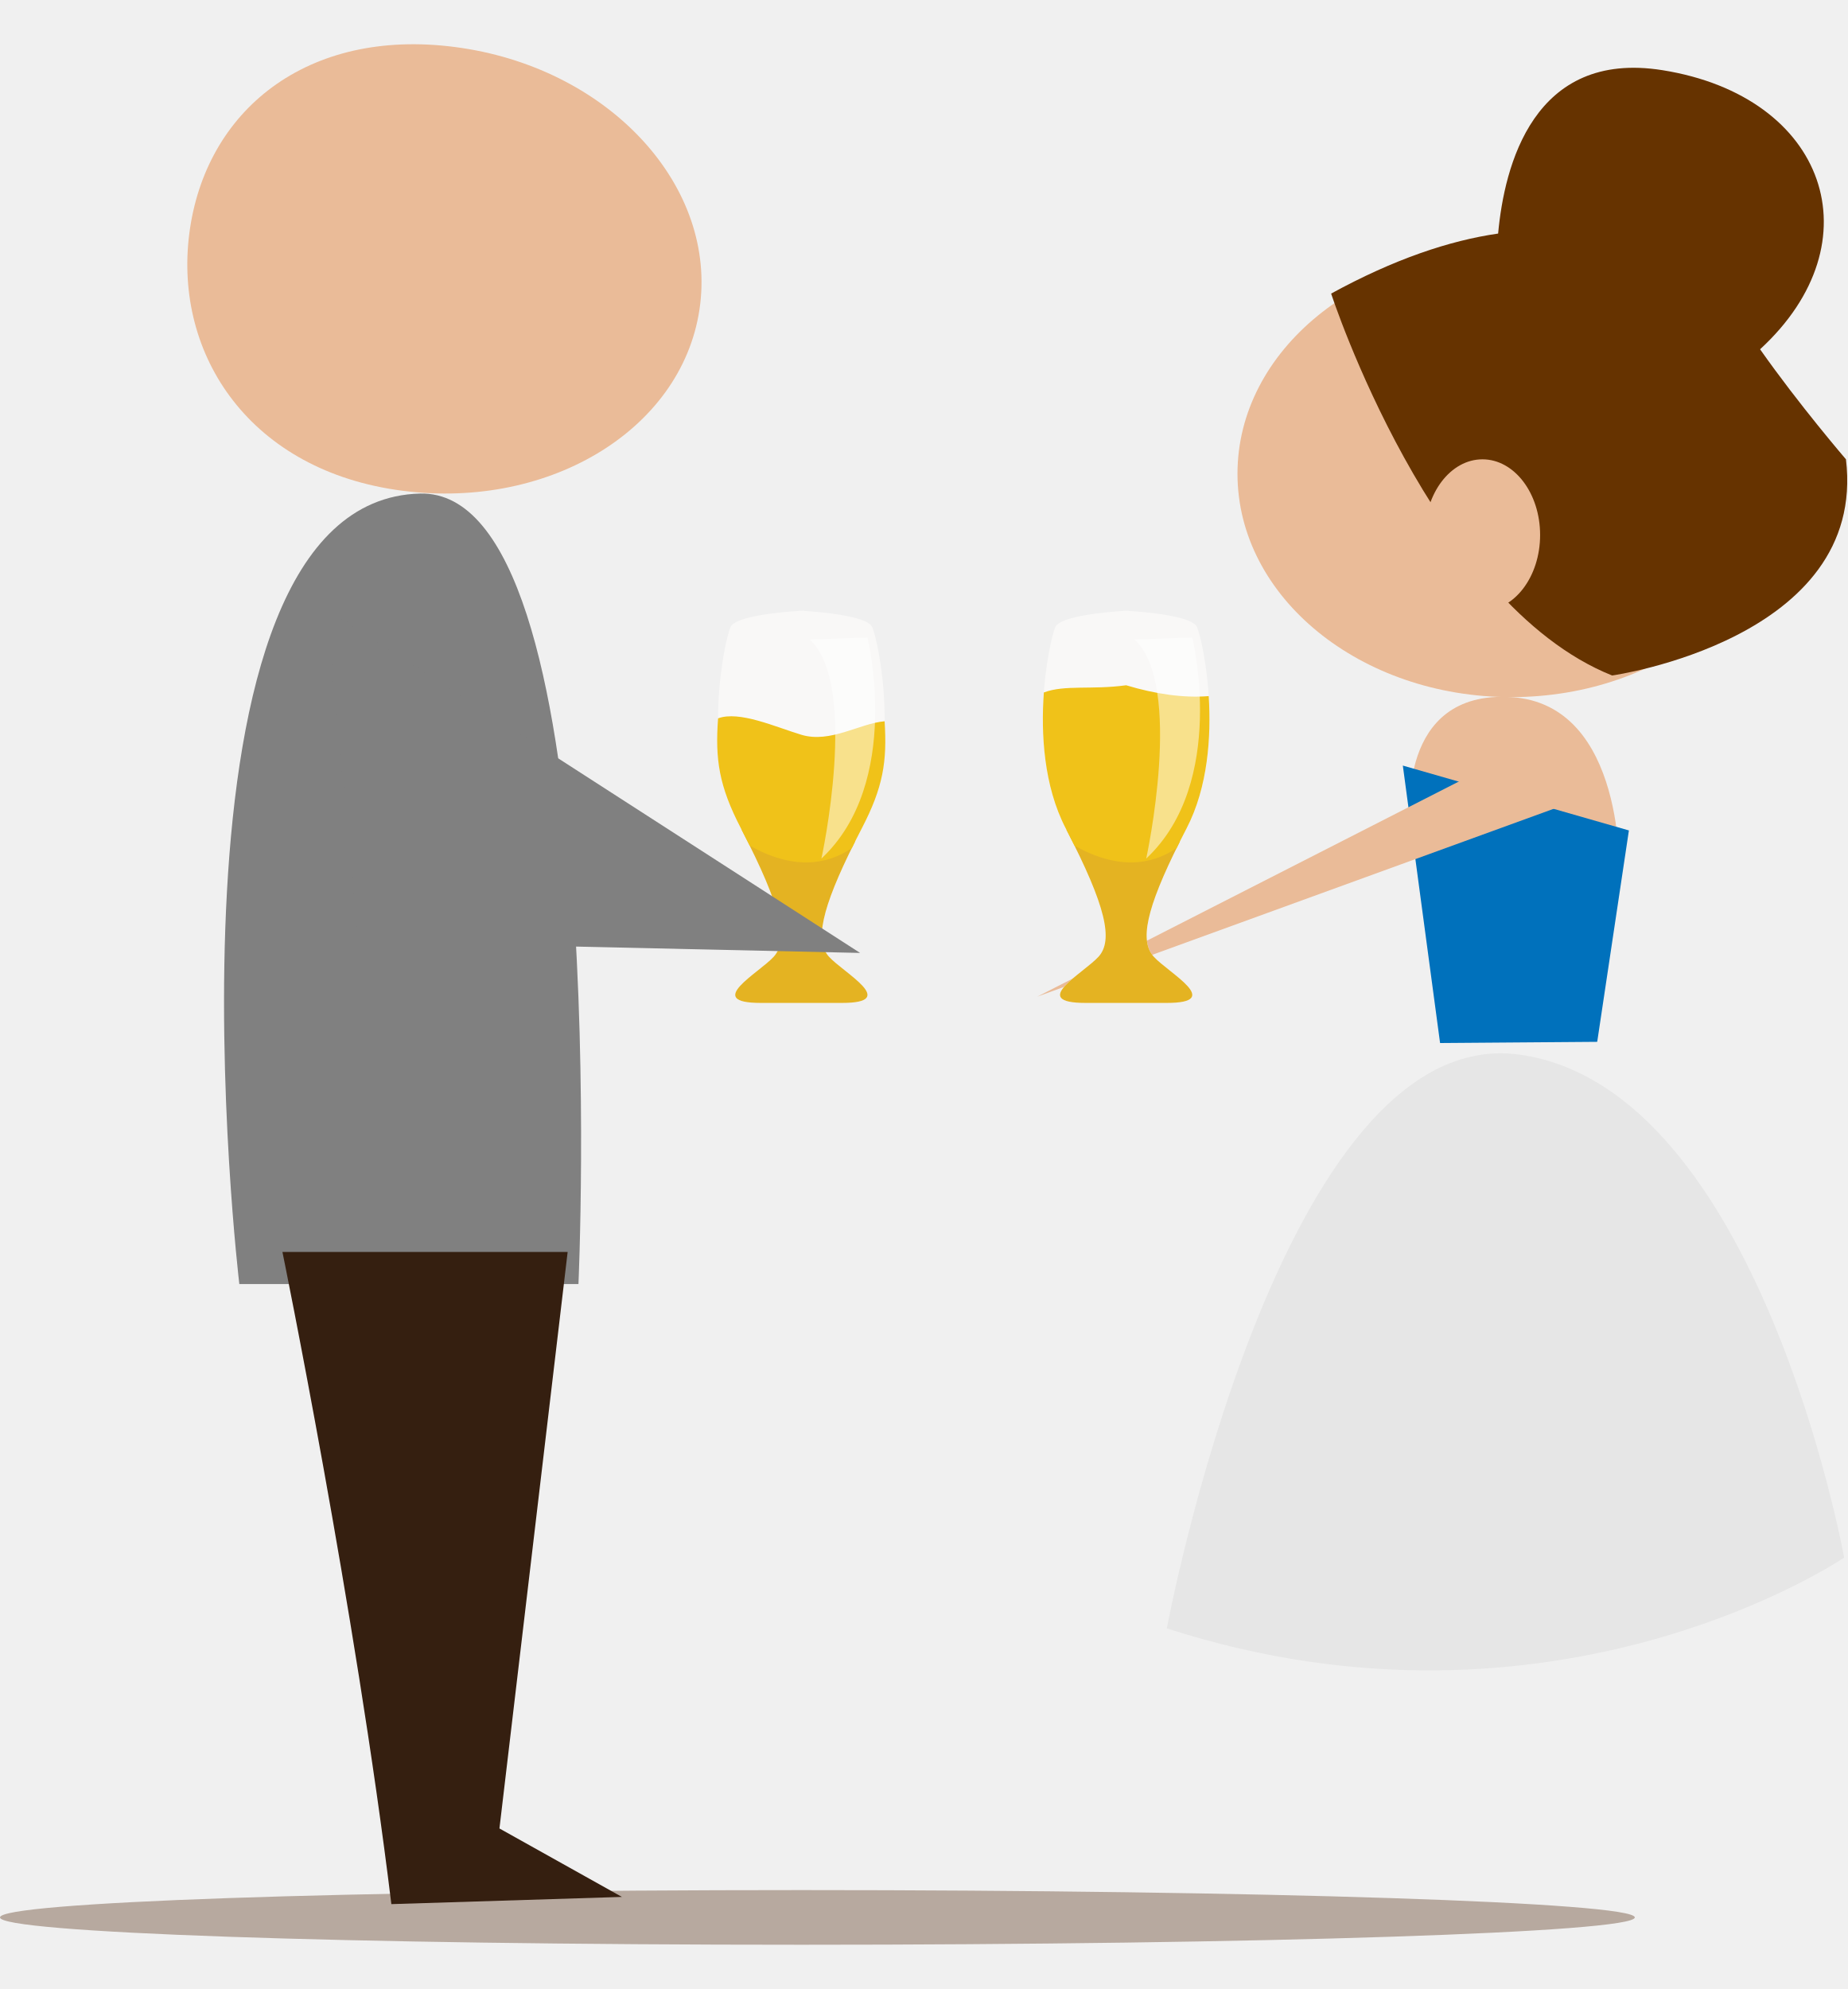
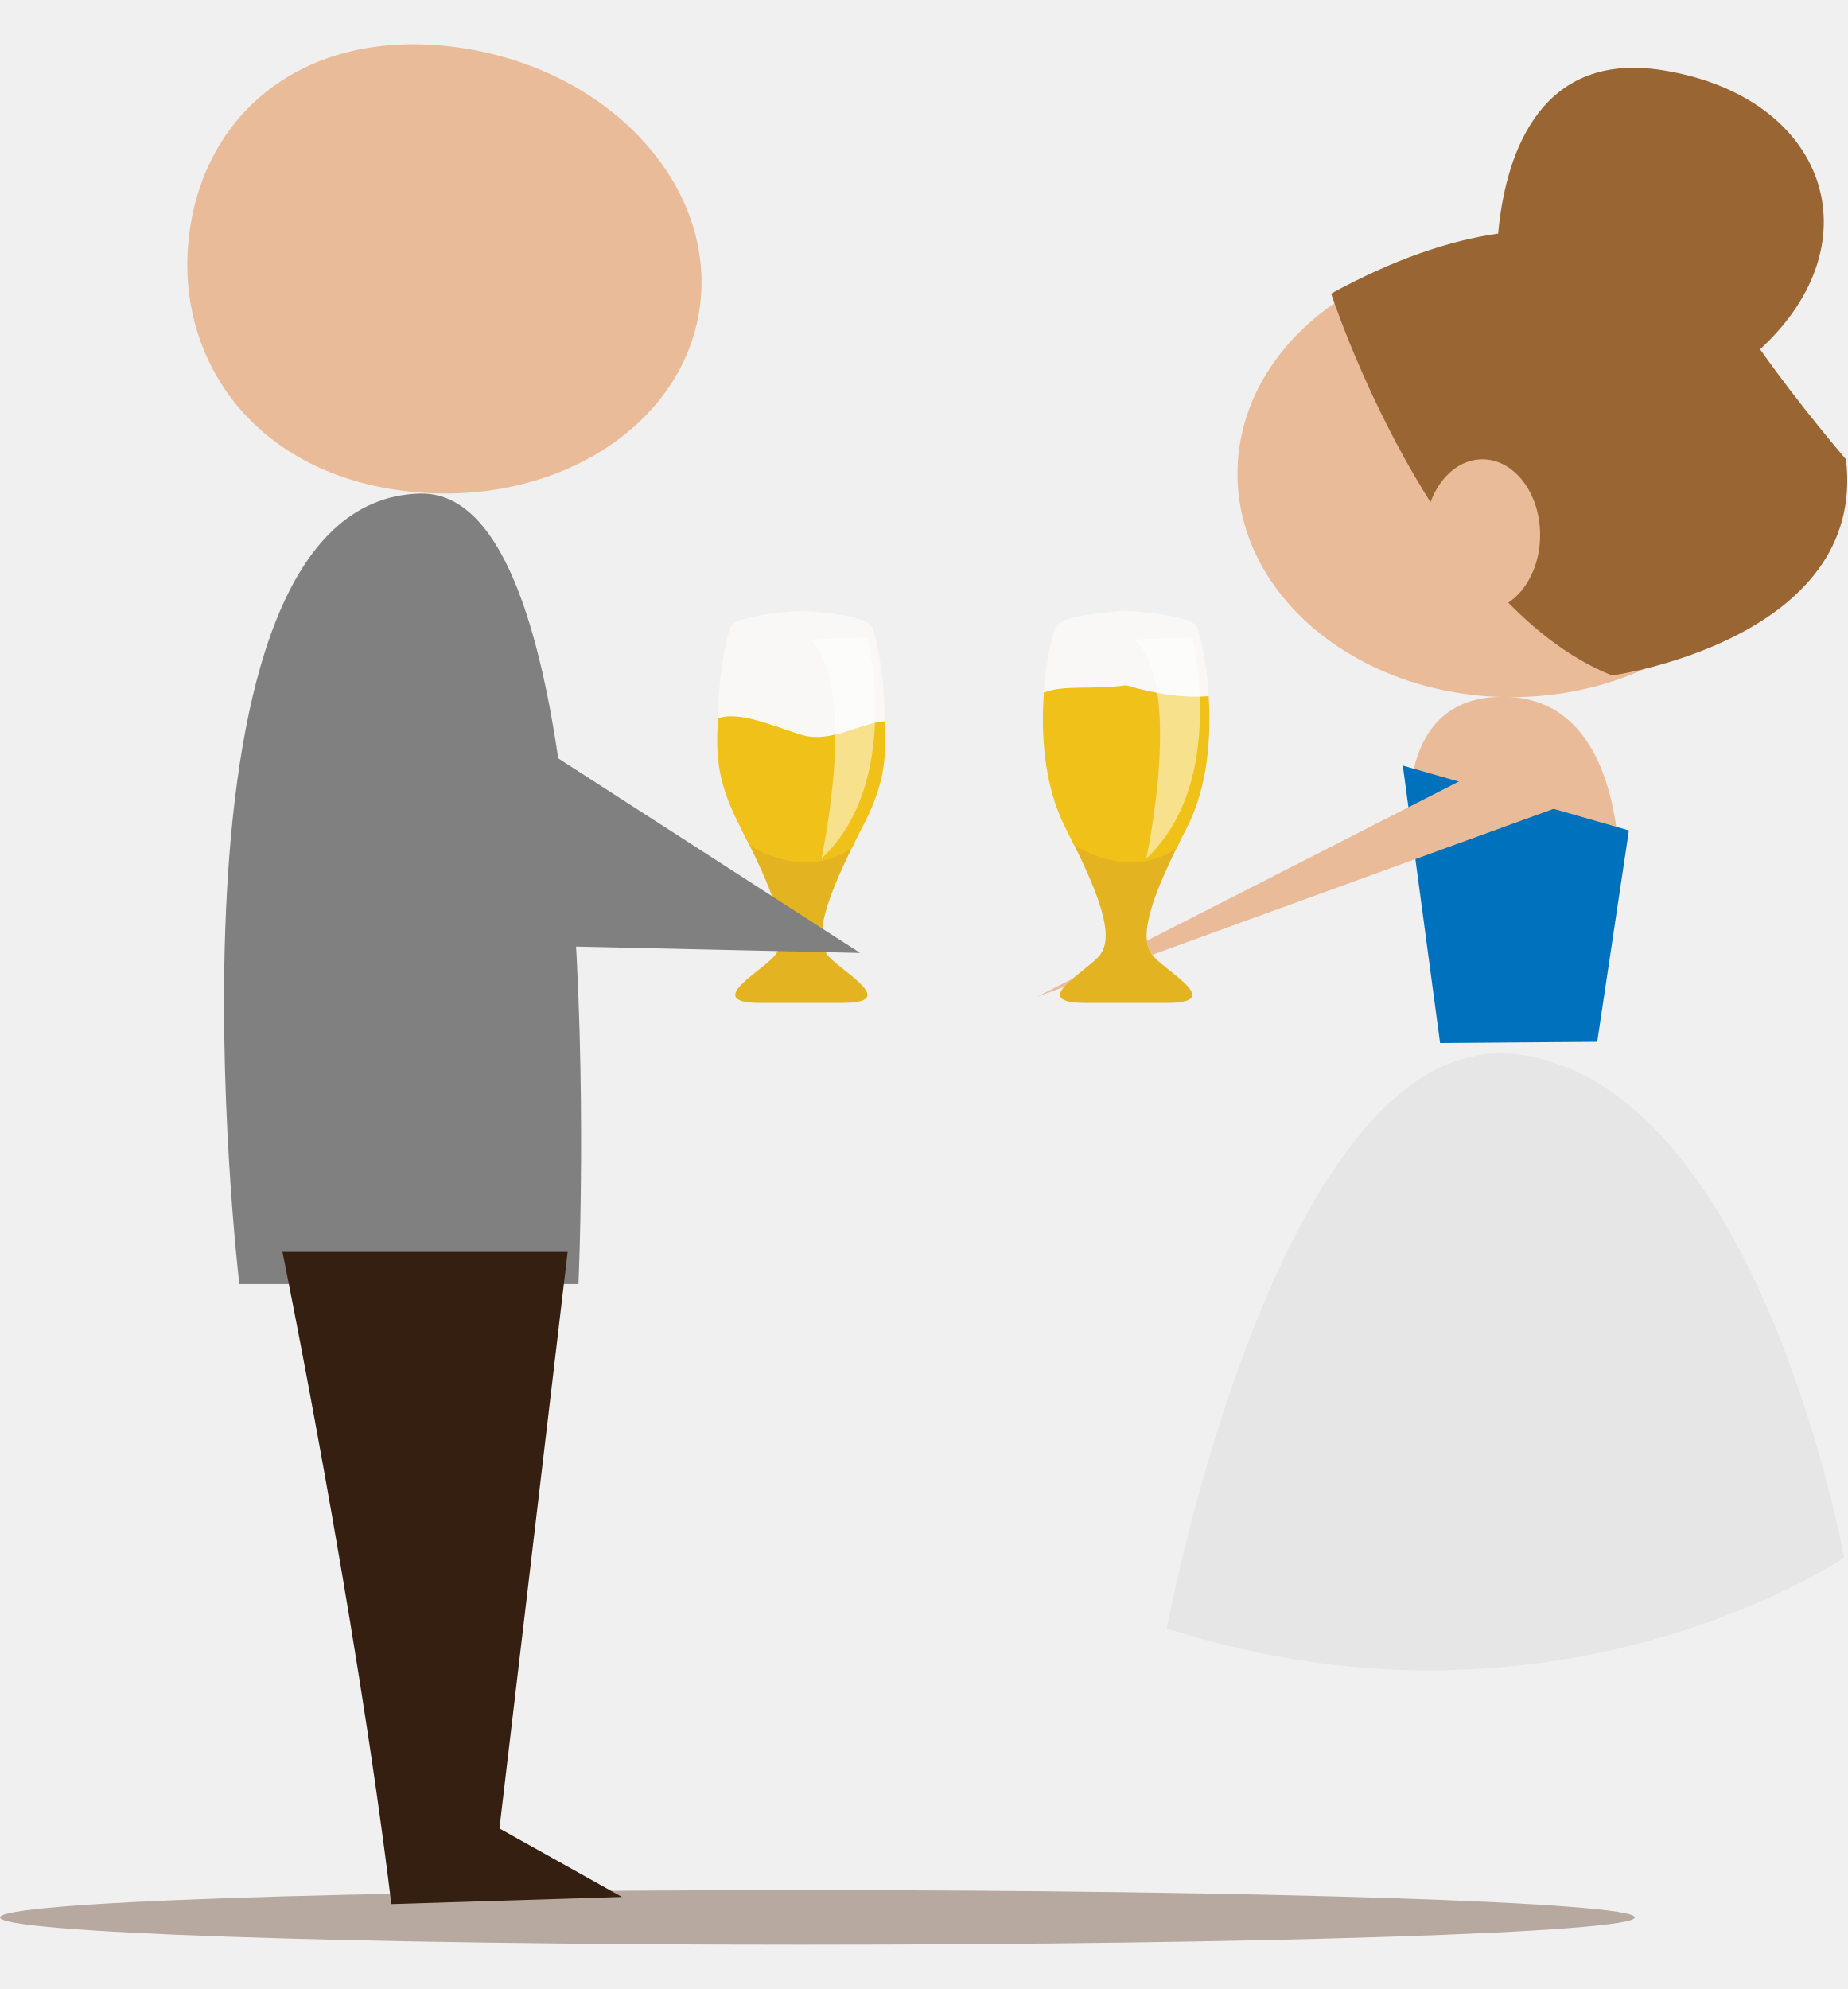
<svg xmlns="http://www.w3.org/2000/svg" version="1.1" id="Layer_1" x="0px" y="0px" width="172.845px" height="186.09px" viewBox="0 0 172.845 186.09" enable-background="new 0 0 172.845 186.09" xml:space="preserve">
  <g>
    <g>
-       <path fill="#F9F8F7" d="M77.565,89.507c-1.396-1.535-0.698-4.745,3.07-12.001c3.768-7.256,1.535-17.584,0.977-18.839    c-0.47-1.059-5.007-1.423-6.42-1.512v-0.023c0,0-0.077,0.004-0.209,0.011c-0.132-0.007-0.209-0.011-0.209-0.011v0.023    c-1.413,0.089-5.95,0.453-6.42,1.512c-0.558,1.256-2.791,11.583,0.977,18.839s4.465,10.466,3.07,12.001    c-1.396,1.535-6.608,4.327-1.21,4.327h3.583h0.418h3.583C84.173,93.834,78.96,91.043,77.565,89.507z" />
+       <path fill="#F9F8F7" d="M77.565,89.507c-1.396-1.535-0.698-4.745,3.07-12.001s1.535-17.584,0.977-18.839    c-0.47-1.059-5.007-1.423-6.42-1.512v-0.023c0,0-0.077,0.004-0.209,0.011c-0.132-0.007-0.209-0.011-0.209-0.011v0.023    c-1.413,0.089-5.95,0.453-6.42,1.512c-0.558,1.256-2.791,11.583,0.977,18.839s4.465,10.466,3.07,12.001    c-1.396,1.535-6.608,4.327-1.21,4.327h3.583h0.418h3.583C84.173,93.834,78.96,91.043,77.565,89.507z" />
      <path fill="#E4B322" d="M71.19,93.834h3.583h0.418h3.583c5.397,0,0.185-2.791-1.21-4.327c-1.314-1.445-0.772-4.375,2.438-10.765    l-10.61-1.115c3.712,7.17,4.395,10.353,3.007,11.88C71.005,91.043,65.793,93.834,71.19,93.834z" />
      <path fill="#F0C219" d="M79.704,79.35c0.29-0.587,0.594-1.194,0.931-1.844c2.008-3.867,2.376-6.252,2.137-10.025    c-2.336,0.197-5.076,2.083-7.79,1.264c-2.424-0.732-5.811-2.275-7.793-1.536c-0.279,3.826,0.072,6.312,2.141,10.297    c0.293,0.564,0.561,1.096,0.818,1.613c0,0.001,0.001,0.001,0.002,0.001C74.131,81.357,77.289,80.982,79.704,79.35z" />
      <path opacity="0.5" fill="#FFFFFF" enable-background="new    " d="M75.754,59.827l5.417-0.186c0,0,3.329,13.542-4.311,20.684    C76.86,80.326,80.412,64.042,75.754,59.827z" />
    </g>
    <g>
      <path fill="#B7A99F" d="M74.983,176.836c43.069,0,77.983,1.145,77.983,2.557s-34.914,2.557-77.983,2.557S0,180.805,0,179.393    S31.914,176.836,74.983,176.836z" />
      <g>
        <path fill="#E6E6E6" d="M109.179,152.352c0,0,10.566-56.811,33.014-53.679c22.448,3.131,30.36,47.056,30.36,47.056     S145.587,164.112,109.179,152.352z" />
        <ellipse fill="#EABB98" cx="141.409" cy="44.322" rx="25.619" ry="20.9" />
-         <path fill="#663300" d="M164.688,32.678c10.937-10.051,6.209-23.657-9.122-26.11c-12.091-1.935-14.813,8.967-15.388,15.284     c-4.542,0.654-9.723,2.386-15.625,5.615c0,0,9.439,28.991,26.293,35.732c0,0,23.9-3.372,21.877-20.226     C172.724,42.974,168.353,37.892,164.688,32.678z" />
+         <path fill="#996633" d="M164.688,32.678c10.937-10.051,6.209-23.657-9.122-26.11c-12.091-1.935-14.813,8.967-15.388,15.284     c-4.542,0.654-9.723,2.386-15.625,5.615c0,0,9.439,28.991,26.293,35.732c0,0,23.9-3.372,21.877-20.226     C172.724,42.974,168.353,37.892,164.688,32.678z" />
        <path fill="#EABB98" d="M131.97,76.683c0,0-1.348-12.136,9.439-11.461c10.787,0.674,10.112,16.854,10.112,16.854L131.97,76.683z" />
        <polygon fill="#0071BC" points="131.261,71.627 134.746,97.586 149.449,97.473 152.414,77.695    " />
        <polygon fill="#EABB98" points="141.408,70.616 97.055,93.245 148.151,74.661    " />
        <ellipse fill="#EABB98" cx="138.712" cy="50.053" rx="5.394" ry="7.079" />
      </g>
      <path fill="#808080" d="M22.393,120.135h31.732c0,0,3.378-74.436-14.832-73.958C13.674,46.851,22.393,120.135,22.393,120.135z" />
      <polygon fill="#808080" points="30.529,56.964 80.48,89.156 33.562,88.11   " />
      <g>
        <path fill="#EABB98" d="M17.782,21.355C19.495,9.941,29.226,2.39,43.217,4.49s23.945,13.055,22.232,24.469     S51.005,47.924,37.014,45.824C23.023,43.724,16.069,32.769,17.782,21.355z" />
        <circle fill="#EABB98" cx="40.759" cy="29.05" r="7.079" />
      </g>
-       <path fill="#351F10" d="M26.427,117.135c0,0,6.821,33.372,10.192,61.014l21.574-0.674l-11.461-6.405l6.382-53.935H26.427z" />
+       <path fill="#351F10" d="M26.427,117.135c0,0,6.821,33.372,10.192,61.014l21.574-0.674l-11.461-6.405l6.382-53.935    C53.114,117.135,26.427,117.135,26.427,117.135z" />
    </g>
    <g>
      <path fill="#F9F8F7" d="M107.956,89.507c-1.396-1.535-0.698-4.745,3.07-12.001s1.535-17.584,0.977-18.839    c-0.47-1.059-5.007-1.423-6.42-1.512v-0.023c0,0-0.077,0.003-0.209,0.011c-0.132-0.007-0.209-0.011-0.209-0.011v0.023    c-1.413,0.089-5.95,0.453-6.42,1.512c-0.558,1.256-2.791,11.583,0.977,18.839s4.465,10.466,3.07,12.001    c-1.396,1.535-6.608,4.327-1.21,4.327h3.583h0.418h3.583C114.563,93.834,109.351,91.043,107.956,89.507z" />
      <path fill="#E4B322" d="M101.581,93.834h3.583h0.418h3.583c5.397,0,0.185-2.791-1.21-4.327c-1.314-1.445-0.772-4.375,2.438-10.765    l-10.61-1.115c3.712,7.17,4.395,10.353,3.007,11.88C101.396,91.043,96.184,93.834,101.581,93.834z" />
      <path fill="#F0C219" d="M110.094,79.35c0.29-0.587,0.594-1.194,0.931-1.844c2.008-3.867,2.312-8.607,2.073-12.38    c-2.336,0.197-5.011-0.194-7.725-1.013c-3.268,0.445-5.719-0.066-7.701,0.672c-0.279,3.826-0.021,8.736,2.048,12.721    c0.293,0.564,0.561,1.096,0.818,1.613c0,0.001,0.001,0.001,0.002,0.001C104.522,81.357,107.68,80.982,110.094,79.35z" />
      <path opacity="0.5" fill="#FFFFFF" enable-background="new    " d="M106.145,59.827l5.417-0.186c0,0,3.329,13.542-4.311,20.684    C107.25,80.326,110.803,64.042,106.145,59.827z" />
    </g>
  </g>
  <path fill="none" d="M155.583,42.234c3.162,3.039,5.187,7.869,8.5,10.5" />
</svg>
